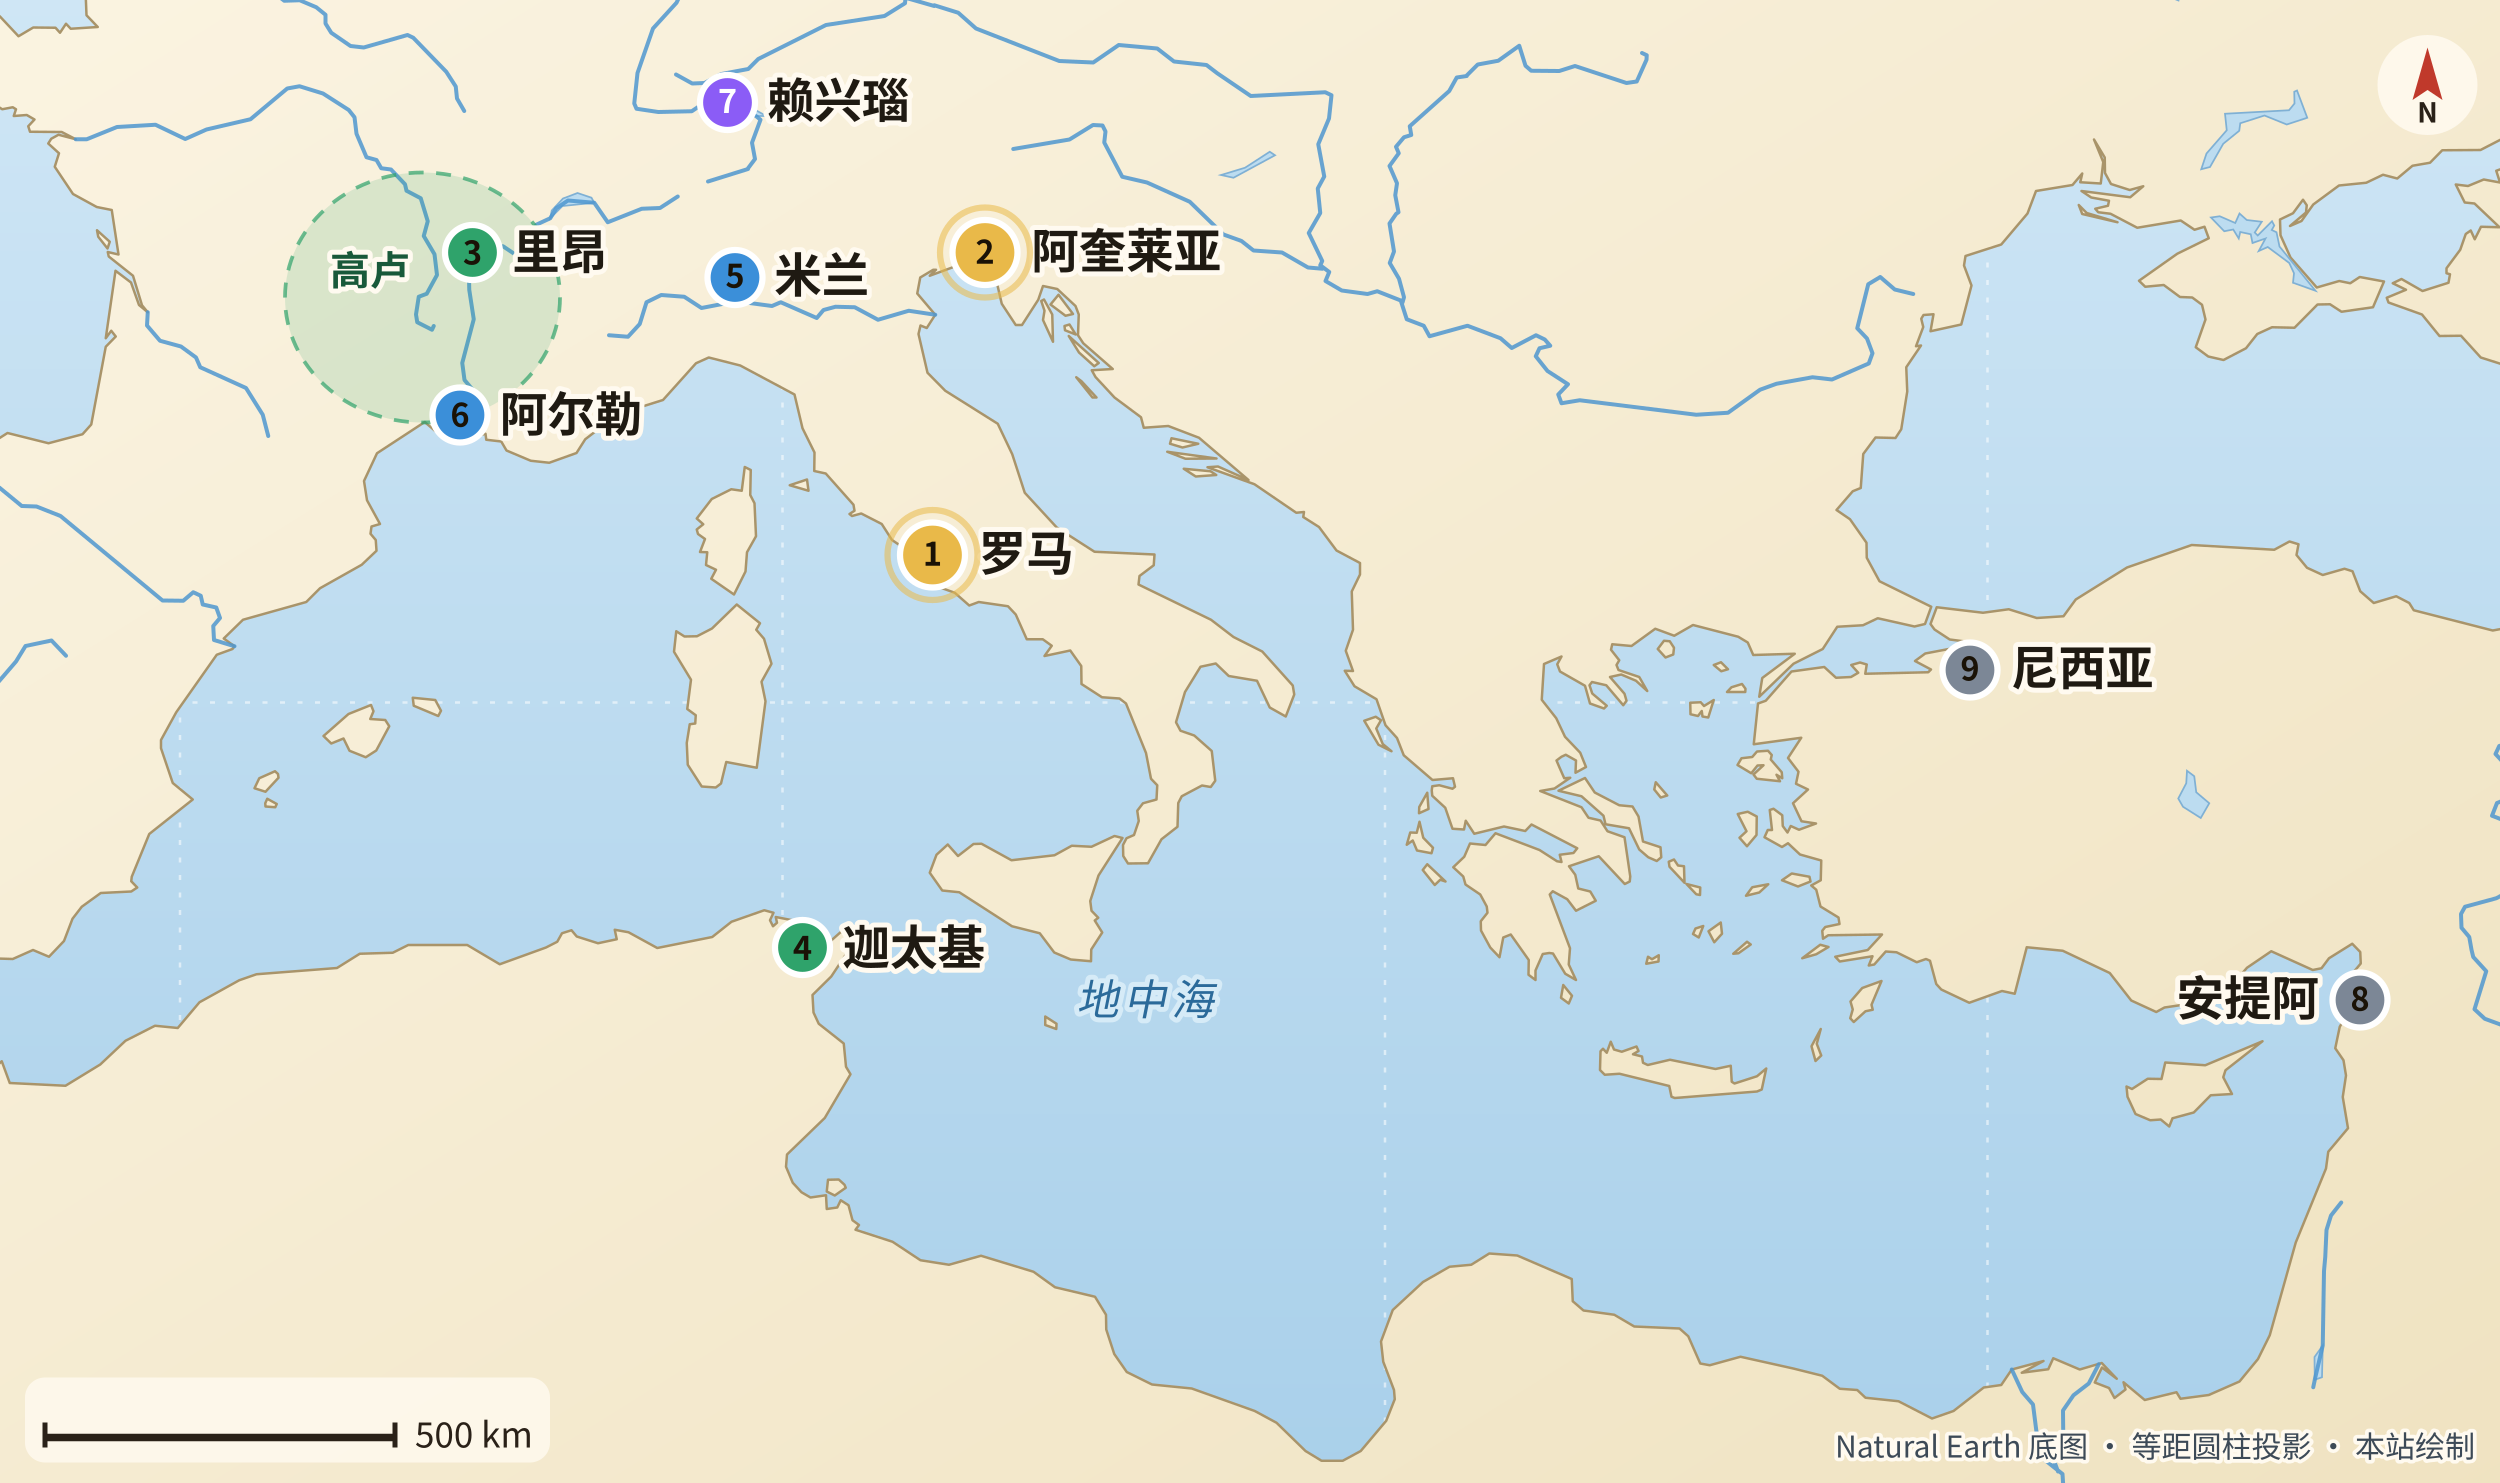
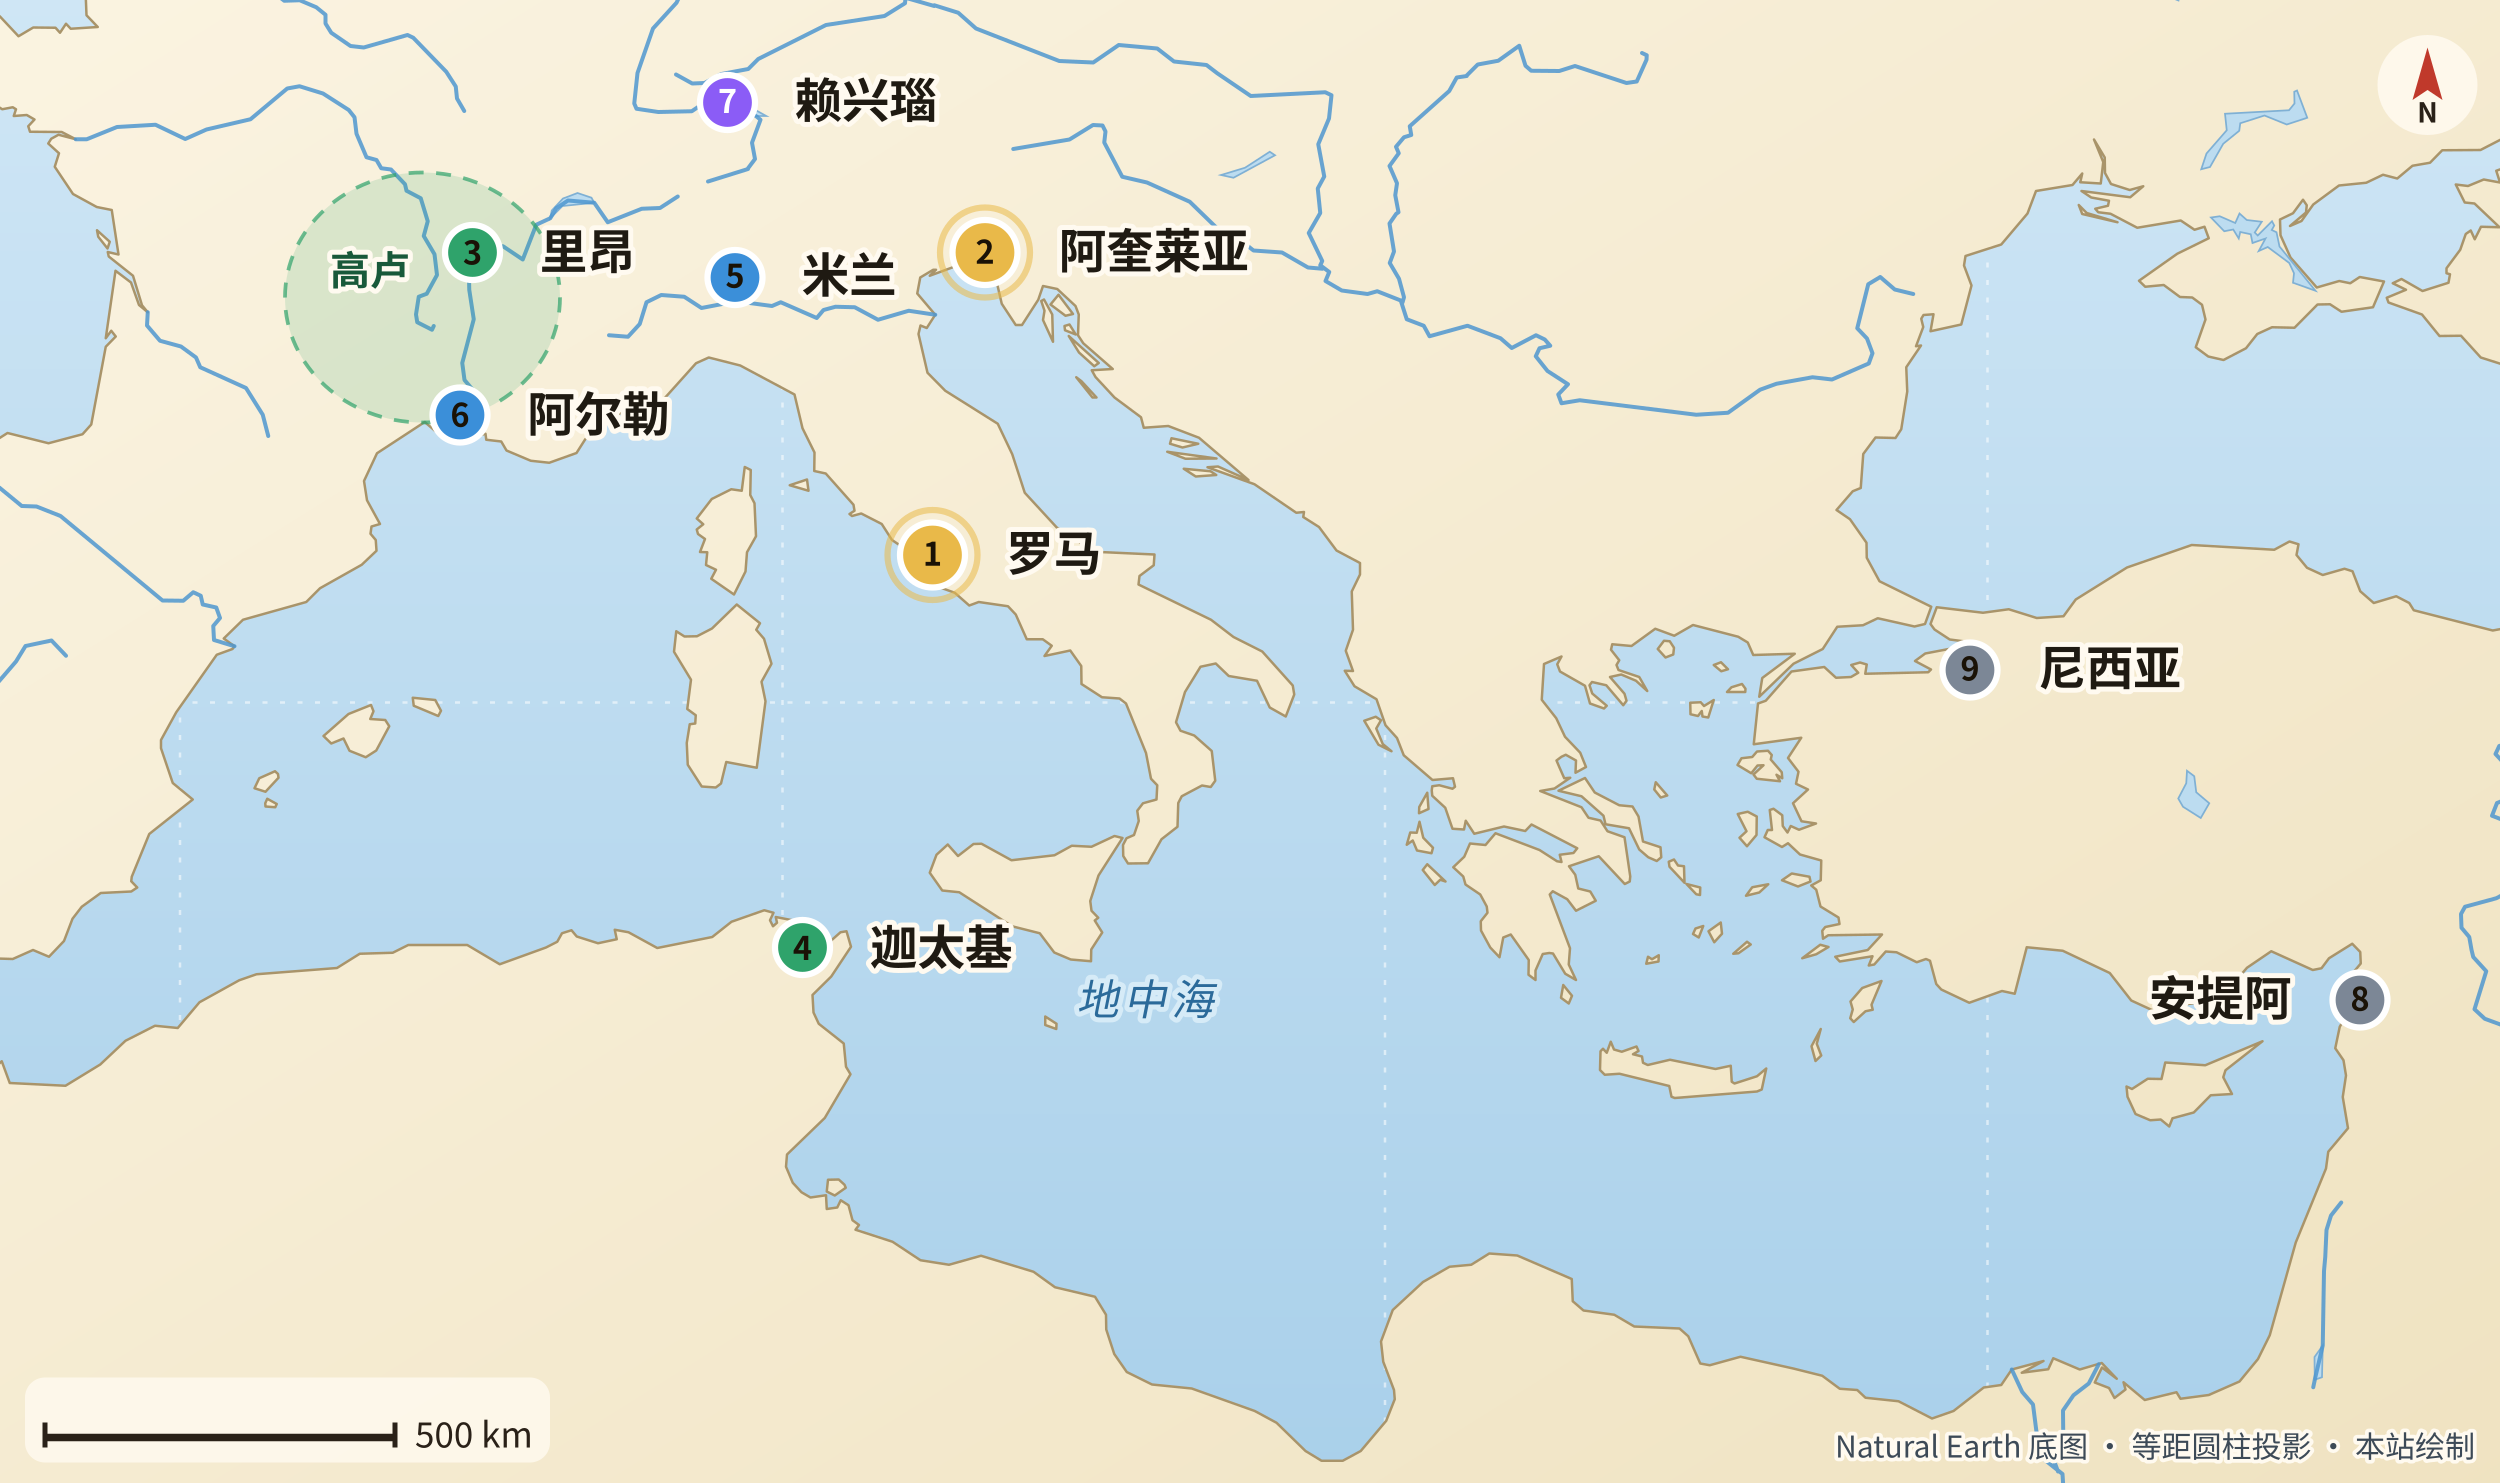
<svg xmlns="http://www.w3.org/2000/svg" viewBox="0 0 1000 593" width="1000" height="593" font-family="'Noto Sans CJK SC','PingFang SC','Microsoft YaHei','Source Han Sans SC',sans-serif">
  <defs>
    <linearGradient id="sea" x1="0" y1="0" x2="0" y2="1">
      <stop offset="0" stop-color="#cfe6f5" />
      <stop offset="1" stop-color="#a9d0ea" />
    </linearGradient>
    <linearGradient id="ld" x1="0" y1="0" x2="1" y2="1">
      <stop offset="0" stop-color="#fbf4e2" />
      <stop offset="1" stop-color="#efe2c0" />
    </linearGradient>
  </defs>
  <rect width="1000" height="593" fill="url(#sea)" />
  <path d="M72,0V593M313,0V593M554,0V593M795,0V593M0,593H1000M0,281H1000" stroke="#ffffff" stroke-opacity=".55" stroke-width="1" stroke-dasharray="2 5" fill="none" />
  <path d="M648.7,420.7 654.6,418.6 655.4,420.4 653.2,421.7 656.8,422.6 657.2,425.1 659.1,426.0 668.0,423.9 686.2,427.6 692.3,426.3 692.7,432.7 693.8,433.4 702.8,430.5 706.5,427.4 704.7,435.8 702.8,436.6 669.9,439.2 668.6,438.7 667.7,434.4 647.8,429.5 641.9,429.9 640.0,428.0 640.2,420.5 641.2,419.5 642.7,421.1 644.3,416.7 645.6,419.8 648.7,420.7ZM637.9,317.0 647.7,322.1 653.0,322.6 655.4,326.6 657.2,336.6 664.2,338.9 664.5,342.9 662.7,344.4 659.3,342.9 655.7,339.8 651.6,331.3 642.2,329.7 641.4,326.3 632.6,318.5 623.4,316.3 634.0,311.2 637.9,317.0ZM890.2,428.1 889.3,430.9 892.8,437.6 884.3,438.1 877.5,445.0 869.0,447.3 867.7,450.6 864.3,447.8 860.1,448.1 854.2,445.6 851.0,438.7 850.6,434.6 852.8,435.6 859.1,431.5 864.6,431.6 866.1,425.0 882.1,426.1 905.0,416.5 890.2,428.1ZM148.1,287.6 154.1,288.0 155.7,290.5 150.5,300.2 146.3,302.9 139.8,300.3 137.4,295.4 132.5,297.4 129.4,294.4 139.4,285.6 148.4,282.0 149.4,284.5 148.1,287.6ZM305.6,255.5 308.6,265.5 304.6,272.7 306.2,280.5 302.7,307.1 290.5,304.8 288.4,313.4 286.3,315.0 280.7,314.6 275.1,305.9 274.7,297.2 275.9,289.7 278.1,289.4 278.3,286.1 274.9,283.6 276.4,271.9 269.6,260.7 270.5,252.5 273.8,254.6 278.8,254.5 284.8,251.4 294.7,241.8 304.0,249.3 302.5,251.9 305.6,255.5ZM300.1,198.0 301.8,201.3 302.4,214.5 298.8,220.9 298.2,228.6 293.6,237.8 284.5,231.5 286.4,227.9 282.4,226.0 282.9,220.9 280.0,220.8 282.0,215.6 279.2,213.6 278.7,211.8 281.3,209.7 278.7,207.4 284.7,199.6 292.5,195.7 296.7,196.3 297.9,186.8 300.3,188.0 300.1,198.0ZM449.0,335.2 439.4,350.2 436.1,360.4 436.6,364.3 439.3,367.1 437.9,368.2 440.9,373.0 436.5,379.8 436.4,384.5 428.3,383.8 421.7,381.0 415.9,373.3 404.8,370.5 383.7,356.9 376.9,356.2 371.9,349.1 374.6,341.9 379.1,337.8 383.2,342.4 389.4,337.6 392.6,337.5 404.6,344.1 421.8,342.1 428.7,338.3 436.6,338.7 445.8,334.4 449.0,335.2ZM473.5,187.5 484.2,188.5 486.5,190.0 478.3,190.6 473.5,187.5ZM486.6,183.4 474.2,183.5 466.9,180.7 486.6,183.4ZM473.0,179.0 468.0,177.5 468.6,175.3 479.3,177.5 473.0,179.0ZM23.9,-5.6 18.4,-5.5 18.8,-8.3 23.6,-7.2 23.9,-5.6ZM847.0,88.9 832.9,85.6 831.5,82.0 834.7,85.2 847.0,88.9ZM741.5,408.8 740.1,407.3 741.1,403.8 740.2,400.6 744.9,395.2 752.6,392.4 748.6,401.9 749.1,403.9 746.2,404.5 741.5,408.8ZM726.2,424.4 724.6,418.5 728.3,411.6 726.7,417.5 728.5,422.2 726.2,424.4ZM720.9,383.3 728.1,377.9 731.4,378.8 726.5,381.7 720.9,383.3ZM685.7,376.9 683.4,372.5 688.3,369.0 688.8,373.5 685.7,376.9ZM679.5,375.0 677.2,373.6 678.2,371.4 681.3,370.4 679.5,375.0ZM716.7,349.4 723.8,350.7 724.2,352.6 719.2,354.6 712.8,352.1 716.7,349.4ZM698.4,358.3 700.9,354.9 707.3,353.7 703.7,357.0 698.4,358.3ZM693.3,381.5 698.8,376.7 700.3,377.8 695.4,381.3 693.3,381.5ZM663.5,382.1 663.4,384.6 658.5,385.5 659.2,382.7 660.8,383.7 663.5,382.1ZM673.8,353.1 667.8,346.7 667.5,344.7 669.6,343.8 671.2,346.2 673.6,346.5 673.8,353.1ZM680.0,358.0 678.5,357.7 674.6,353.6 680.1,355.0 680.0,358.0ZM698.8,338.5 695.8,335.1 698.6,332.5 695.1,325.6 699.1,324.7 702.7,326.6 702.6,334.0 698.8,338.5ZM708.3,303.8 712.7,308.9 712.9,311.3 710.6,309.9 712.0,312.5 702.7,311.5 701.4,309.8 705.4,306.1 703.0,306.2 700.5,309.3 695.0,306.0 696.6,303.3 700.9,302.8 702.8,300.6 707.2,300.3 708.7,302.0 708.3,303.8ZM664.3,319.0 661.7,315.8 662.3,312.9 666.9,318.2 664.3,319.0ZM688.5,268.5 685.5,266.0 688.4,264.9 691.2,267.7 688.5,268.5ZM685.5,280.0 683.3,287.0 681.0,286.6 680.7,284.4 679.2,286.4 676.2,285.7 676.1,281.1 680.3,280.9 681.6,282.4 685.5,280.0ZM666.2,263.0 663.1,259.6 665.6,256.3 667.9,256.5 669.6,259.1 669.3,261.8 666.2,263.0ZM698.1,276.8 690.8,276.8 692.6,274.9 696.8,273.6 698.2,275.5 698.1,276.8ZM338.3,475.1 333.9,478.2 330.7,476.6 331.2,471.9 335.5,471.8 337.8,473.9 338.3,475.1ZM43.0,99.4 39.3,94.7 38.8,92.1 43.9,96.7 43.0,99.4ZM322.8,191.8 323.4,196.3 315.9,194.1 322.8,191.8ZM175.3,286.4 165.5,282.3 165.1,279.1 174.1,280.0 176.4,284.3 175.3,286.4ZM110.1,322.9 106.2,322.6 106.1,321.3 106.9,319.5 110.7,321.6 110.1,322.9ZM106.2,316.7 101.8,315.3 103.7,311.3 110.0,308.5 111.2,309.6 111.4,311.1 106.2,316.7ZM422.5,411.6 418.1,410.0 418.1,406.6 422.6,409.5 422.5,411.6ZM426.2,126.3 420.2,121.8 423.4,117.9 429.2,125.6 426.2,126.3ZM430.3,133.8 426.0,132.1 425.8,130.4 427.8,129.8 430.3,133.8ZM437.7,146.5 431.6,141.0 427.5,134.4 439.5,145.2 437.7,146.5ZM438.6,159.0 437.0,159.0 430.5,150.9 432.6,152.5 438.6,159.0ZM421.2,136.7 417.2,128.0 417.8,124.3 416.5,120.4 417.6,119.8 420.9,125.8 421.2,136.7ZM569.3,335.1 573.2,339.1 572.6,341.3 566.8,340.2 565.1,336.2 562.7,337.9 564.1,333.0 566.7,333.1 567.8,328.7 569.3,335.1ZM578.2,352.6 576.1,351.9 573.9,354.0 569.1,348.0 570.9,345.7 578.2,352.6ZM571.4,323.6 567.6,325.3 567.7,322.8 570.9,317.1 571.4,323.6ZM556.6,300.5 551.4,297.9 545.7,288.3 550.3,286.7 552.4,288.1 550.5,291.4 553.1,297.6 556.6,300.5ZM627.5,401.4 624.4,399.1 625.3,394.0 628.8,398.3 627.5,401.4ZM912.4,624.6 915.0,607.2 909.3,616.1 907.8,624.6 870.3,624.6 860.8,608.3 857.0,594.1 854.8,595.7 855.2,598.0 852.0,604.9 857.8,614.5 858.6,624.6 -24.1,624.6 -24.1,429.7 -16.7,428.5 -9.5,430.6 -5.0,429.7 0.7,424.5 3.9,433.2 26.2,434.3 40.1,425.8 50.2,416.3 62.0,410.3 71.1,411.2 79.8,400.9 95.7,392.1 102.6,389.7 134.8,387.2 143.9,381.5 157.1,381.1 163.3,378.0 186.9,378.0 199.9,385.7 218.4,379.0 222.9,376.7 224.8,373.3 228.6,372.1 230.7,374.6 239.2,377.3 246.7,375.7 245.9,371.9 251.4,372.9 262.9,379.2 284.9,374.8 292.6,368.7 305.7,364.1 309.4,365.1 308.0,368.1 309.2,370.5 310.8,369.1 310.3,366.8 318.0,368.3 317.8,373.7 321.3,378.9 320.3,381.6 323.2,383.1 327.0,378.5 331.7,376.9 336.2,372.9 338.6,372.5 340.4,378.7 332.5,390.6 325.0,398.0 325.4,405.0 327.5,409.5 337.5,417.4 338.4,426.7 340.2,429.7 329.9,447.2 314.8,461.8 314.4,466.7 317.1,473.1 320.6,476.9 324.2,479.0 330.4,478.1 330.7,483.6 334.9,483.0 336.3,480.1 339.4,482.1 341.0,488.1 343.6,490.0 342.2,491.9 357.0,496.7 368.2,504.1 379.6,505.9 392.4,502.3 413.4,508.7 422.0,514.9 438.0,518.7 442.4,525.9 442.5,531.8 445.7,541.6 450.7,548.8 460.8,553.8 476.7,555.4 501.9,564.4 510.6,569.1 522.2,580.4 528.6,584.3 537.1,584.3 544.3,580.4 554.5,568.3 557.9,559.7 557.6,556.0 553.3,544.7 552.4,536.6 557.1,524.0 569.2,512.8 579.8,506.7 588.5,505.9 595.7,501.4 606.9,502.2 628.7,511.6 629.1,520.5 633.4,524.2 645.7,525.9 653.7,530.6 671.8,531.4 675.3,534.5 680.1,545.4 683.9,546.1 696.2,542.7 717.3,547.4 728.9,550.3 735.9,555.5 742.9,556.0 746.2,559.1 759.4,560.5 772.8,567.4 781.4,564.4 793.5,555.0 800.5,554.0 804.7,547.8 817.4,544.4 808.7,549.1 819.3,547.7 821.3,543.3 831.9,547.8 840.7,545.2 846.7,551.5 840.8,547.0 837.9,553.0 843.6,555.2 845.8,559.2 850.2,555.8 849.4,552.9 857.9,560.0 870.6,556.9 872.2,559.5 883.5,558.0 895.8,552.6 903.2,543.6 907.9,534.1 918.3,497.0 930.4,467.4 931.3,460.7 939.2,451.3 937.1,438.8 938.4,430.2 937.4,424.1 934.1,419.3 935.9,410.7 938.7,406.0 935.2,396.3 944.3,385.4 944.1,380.8 940.9,377.5 931.6,383.3 928.6,387.3 925.1,388.0 908.5,380.5 898.8,387.1 890.5,396.7 884.2,400.3 865.8,403.0 862.5,404.8 852.5,400.2 843.9,389.2 825.1,380.3 810.7,378.9 805.9,397.5 800.8,396.4 787.7,401.1 776.5,395.8 774.5,393.6 772.0,384.3 770.4,383.6 766.7,384.9 758.6,380.9 754.3,380.6 749.7,385.8 747.5,386.2 749.0,382.5 735.9,384.6 734.1,382.7 747.1,380.0 752.8,373.8 731.3,374.1 729.2,375.5 728.9,372.3 730.1,370.8 735.8,369.6 735.4,367.0 728.2,362.6 726.5,355.9 724.5,354.2 728.3,352.1 728.5,344.2 720.0,341.8 715.2,337.3 712.8,338.8 705.8,334.9 707.1,332.0 708.8,332.0 707.9,324.0 709.4,323.5 712.9,326.1 713.1,330.4 715.0,333.0 716.3,330.4 719.6,331.9 726.4,329.4 720.6,328.5 717.2,321.3 723.2,315.8 718.4,313.5 719.4,308.7 715.2,303.2 720.5,295.1 701.5,297.7 703.2,281.4 706.3,280.3 716.6,268.6 729.7,266.8 734.4,271.1 740.4,270.8 743.3,269.1 740.5,266.0 744.0,265.0 746.7,265.8 746.1,269.5 771.3,268.9 772.4,267.8 766.0,264.4 770.1,261.4 791.5,257.3 779.9,255.8 773.8,251.8 772.2,249.6 774.7,242.9 793.2,245.1 803.5,243.7 814.7,247.2 825.4,246.5 830.3,239.8 850.8,227.0 876.7,218.0 909.7,219.9 915.8,216.6 919.4,217.7 918.6,222.0 922.8,227.1 929.1,230.0 937.8,227.5 941.0,228.5 944.1,236.5 949.5,241.2 958.5,238.5 963.7,241.2 965.5,244.1 997.1,252.2 1024.1,247.2 1024.1,624.6 912.4,624.6ZM1024.1,164.2 1005.2,147.1 992.3,143.0 984.4,134.3 975.8,134.4 968.8,125.8 955.4,121.0 954.7,119.1 962.4,115.9 957.1,113.3 960.6,111.6 969.0,116.4 979.4,113.1 980.0,109.7 978.6,109.3 978.6,107.3 984.1,99.9 986.3,93.6 988.3,92.2 989.9,95.7 992.4,90.7 999.8,90.9 989.8,81.4 985.9,81.0 982.3,73.8 987.2,74.4 993.5,71.8 1000.0,73.0 998.5,68.3 1018.6,61.1 1019.1,59.2 1016.8,54.1 1012.6,54.0 1010.3,57.0 1004.1,58.0 1001.3,57.8 1006.3,54.3 1001.9,55.0 992.2,60.0 976.9,60.1 972.0,65.1 965.0,66.3 958.9,71.4 953.2,69.9 946.5,73.1 935.6,74.2 925.3,81.8 920.6,88.4 916.0,90.4 922.4,85.0 922.7,82.1 921.2,79.9 917.2,85.3 912.0,87.8 912.2,94.1 916.2,103.0 926.7,115.0 935.7,112.4 940.1,113.3 943.9,110.8 953.6,112.6 949.2,122.9 936.6,124.7 932.0,121.7 927.0,121.8 917.8,131.1 908.8,130.9 902.9,133.6 898.4,139.3 889.4,144.0 883.3,142.6 878.3,138.9 882.2,127.8 880.8,121.9 876.9,119.0 872.0,118.8 865.5,114.0 858.1,114.7 855.6,112.3 870.9,101.5 883.5,95.3 881.8,90.7 877.8,91.9 872.3,88.2 854.9,91.1 844.2,85.5 839.3,84.9 838.1,83.5 843.2,82.3 843.6,80.3 836.5,79.0 832.6,76.4 852.1,78.9 857.3,74.5 851.9,76.0 844.4,73.6 842.0,69.2 841.9,63.0 837.6,55.8 841.3,64.8 840.3,73.4 832.1,72.9 832.9,69.4 829.0,74.0 814.4,76.4 811.0,85.4 800.5,97.8 786.2,102.4 785.6,106.2 788.6,114.2 784.5,129.8 772.2,132.5 773.4,125.7 769.4,126.0 768.5,127.5 769.3,130.8 766.4,138.5 768.4,138.2 762.5,146.9 762.9,156.6 760.5,171.7 758.2,175.2 750.2,175.0 745.3,181.6 744.3,195.2 741.1,196.5 734.6,204.0 740.0,207.7 746.6,217.1 746.7,223.1 751.8,232.5 772.5,242.7 770.0,249.6 765.8,250.6 751.1,247.3 745.2,250.1 734.9,250.7 729.1,259.6 717.4,265.5 703.7,278.7 704.9,271.2 717.9,261.5 701.3,262.0 699.1,257.0 695.3,254.7 677.2,250.0 669.7,254.3 662.1,251.5 652.6,258.4 644.9,257.7 644.4,259.9 647.7,264.1 646.6,266.0 647.4,268.0 655.7,270.8 658.9,276.4 654.4,272.3 648.5,269.8 644.0,270.8 649.8,277.5 650.6,280.3 649.3,282.1 642.5,274.1 636.8,272.8 635.8,274.1 636.9,277.4 642.7,282.3 641.6,283.4 636.0,281.4 634.0,274.3 624.0,268.6 622.9,265.7 624.6,262.6 617.6,265.6 616.7,279.9 622.5,287.3 626.0,294.7 632.1,301.1 634.4,306.8 630.2,309.1 630.4,304.2 626.3,301.9 624.6,302.7 622.6,304.2 623.8,307.0 625.7,311.3 628.1,311.1 621.8,315.4 616.1,316.4 632.6,322.9 635.4,327.1 640.2,328.2 643.0,332.5 649.8,334.9 652.1,350.6 651.9,352.6 649.9,353.6 639.5,342.5 627.6,346.5 630.1,349.9 631.3,355.4 636.1,356.6 638.3,360.3 630.4,364.3 626.9,359.7 621.1,356.5 619.9,357.8 628.0,379.3 627.5,385.8 630.4,392.0 626.1,389.5 621.2,381.4 619.7,381.2 617.1,381.6 614.2,388.2 614.2,392.0 611.4,389.9 611.5,384.0 604.3,373.8 601.3,375.0 599.8,382.9 596.1,379.0 592.4,372.2 592.3,368.5 595.0,365.1 594.7,362.6 592.1,357.8 586.2,353.8 585.3,350.6 581.3,346.9 585.7,342.7 588.0,337.4 594.2,338.0 598.2,333.3 615.8,340.0 622.8,344.5 624.6,344.8 623.9,341.9 629.4,341.2 630.9,339.3 612.6,329.8 610.1,332.4 601.6,330.6 589.7,333.5 586.3,328.3 585.6,331.8 581.0,331.5 578.1,323.1 572.9,318.3 572.7,316.2 572.9,314.5 575.7,314.1 581.0,315.5 582.0,314.7 581.2,311.3 573.0,312.0 561.5,302.1 558.8,295.2 554.2,290.1 550.6,279.7 541.8,274.5 537.9,268.3 541.2,268.4 538.3,260.3 541.2,251.9 540.7,236.6 544.0,229.8 544.0,225.2 534.6,220.2 527.6,210.8 521.3,206.8 521.6,204.8 518.5,205.1 501.8,193.7 483.0,186.9 487.2,186.6 499.4,192.0 479.6,175.1 467.3,170.4 457.5,171.1 456.4,166.9 445.8,159.0 438.2,150.8 436.7,148.1 445.1,147.6 433.3,137.3 431.2,134.1 431.5,125.8 430.2,122.4 422.9,115.6 417.2,114.4 415.3,119.9 408.8,130.0 406.3,130.0 400.7,121.5 398.0,109.9 404.4,105.3 400.7,100.8 396.8,102.7 390.5,100.8 386.3,105.0 371.9,110.3 374.4,107.9 373.3,107.9 368.1,111.0 366.9,117.4 374.1,125.9 370.7,131.2 368.2,130.2 367.4,133.6 371.0,149.1 378.1,156.3 399.1,169.5 404.9,181.7 409.9,197.1 422.7,211.0 437.8,220.7 461.8,221.8 461.5,226.1 455.8,230.4 455.4,233.8 484.4,247.9 493.4,254.8 504.9,260.6 517.1,274.2 517.7,277.8 514.3,286.6 507.9,283.0 502.8,272.3 491.5,270.4 486.3,265.4 480.2,266.7 474.0,276.8 470.4,288.9 472.2,292.3 477.7,294.2 484.7,300.4 486.1,312.3 484.3,314.8 480.8,314.2 472.7,318.5 471.3,321.2 471.0,330.7 464.6,335.7 459.2,345.3 451.2,345.4 449.3,342.4 449.2,338.0 450.6,335.3 453.6,334.0 455.5,328.4 454.9,324.3 457.2,321.3 462.6,319.8 462.9,314.1 460.4,311.5 458.4,301.2 450.4,281.4 447.8,279.4 440.8,278.9 432.6,273.6 432.5,266.4 428.1,260.2 417.8,262.4 420.7,258.3 417.1,255.7 410.7,255.7 406.3,245.8 403.2,242.5 391.5,240.8 387.7,242.2 381.9,237.1 376.6,235.2 363.3,220.4 356.8,216.0 352.7,209.6 344.5,205.4 340.8,206.4 339.8,205.6 341.8,204.3 341.4,201.9 330.3,189.4 325.7,188.4 325.8,181.0 321.0,171.3 317.8,157.8 296.1,146.2 283.5,143.0 278.4,145.3 265.2,160.0 247.3,165.6 234.1,175.7 230.6,181.2 219.7,185.1 212.3,184.3 202.6,180.2 200.5,176.6 194.5,175.9 194.2,173.5 185.8,175.7 174.1,172.4 169.9,168.8 150.8,181.3 145.6,192.4 146.8,200.1 152.0,209.6 148.6,210.6 148.2,213.5 150.3,216.0 150.6,220.3 144.7,225.9 128.0,235.3 122.5,240.8 97.2,247.9 89.5,255.4 93.8,258.5 93.0,259.6 86.7,261.9 70.5,284.9 64.4,296.0 64.4,299.3 69.1,313.2 77.1,319.8 59.7,333.6 52.7,350.7 52.5,352.5 54.9,355.0 52.5,356.6 40.3,357.2 32.7,362.7 29.0,367.5 25.6,376.4 19.6,382.7 13.2,380.0 5.1,383.6 -24.1,382.7 -24.1,172.8 -14.6,171.1 -1.1,175.8 3.0,173.2 19.4,177.3 33.0,173.7 36.5,169.8 42.3,138.7 46.3,134.6 44.5,132.3 42.3,135.3 46.2,108.3 52.4,113.0 55.6,122.0 59.1,124.9 56.8,122.1 53.2,110.3 43.5,102.6 43.1,100.8 47.4,101.8 44.7,84.0 38.7,82.8 29.2,77.6 21.9,66.7 23.6,61.3 19.3,57.4 20.5,55.5 23.4,53.9 30.3,55.7 24.7,52.8 12.0,52.7 11.3,50.5 13.8,47.8 10.7,46.0 5.5,46.4 6.4,43.7 5.1,42.9 0.9,43.7 -3.8,40.8 -24.1,36.1 -24.1,9.2 -17.2,9.0 -5.6,5.0 -0.1,6.5 7.4,14.5 13.3,11.0 22.2,11.1 24.0,13.1 26.4,9.5 28.3,11.5 39.1,10.8 34.6,6.1 34.1,-6.3 28.6,-15.3 27.6,-21.4 39.4,-22.1 42.0,-21.2 42.6,-15.5 44.9,-12.1 68.3,-9.3 82.9,-14.8 75.4,-15.9 76.8,-22.0 87.1,-26.9 102.4,-31.2 1024.1,-31.2 1024.1,164.2Z" fill="url(#ld)" stroke="#a9946a" stroke-width="1" stroke-linejoin="round" fill-rule="evenodd" />
  <path d="M929.1,538.2 928.8,550.9 925.9,551.9 925.8,542.8 929.1,538.2ZM871.4,0.2 861.9,-3.6 840.7,-17.3 846.1,-16.9 858.6,-11.9 859.8,-12.5 859.4,-16.8 860.5,-17.5 872.2,-3.7 871.4,0.2ZM878.5,316.9 883.7,321.3 880.3,327.2 873.2,322.7 871.3,319.4 874.5,313.3 874.8,308.3 877.7,310.5 878.5,316.9ZM237.7,81.1 225.0,82.4 220.1,87.3 220.7,84.2 225.2,79.4 231.0,77.2 236.6,79.1 237.7,81.1ZM493.4,71.1 488.4,70.0 498.0,67.1 507.9,60.7 510.0,62.1 493.4,71.1ZM306.5,46.4 300.1,46.4 295.2,43.8 291.9,38.3 306.5,46.4ZM926.2,116.3 917.2,113.1 917.6,109.3 915.7,105.2 907.1,98.8 903.5,100.4 906.2,95.4 901.0,97.2 900.3,93.7 896.1,92.8 895.5,95.4 893.3,91.8 889.7,92.5 884.4,87.0 887.9,86.5 894.1,89.2 895.8,85.4 898.7,88.0 904.7,88.7 901.9,93.0 903.1,94.2 908.8,88.5 909.7,90.2 908.7,92.0 910.6,92.9 911.8,98.6 926.2,116.3ZM922.9,47.1 914.7,49.8 905.8,46.2 896.1,49.3 895.7,52.3 889.3,57.5 884.0,66.8 880.5,67.7 882.6,61.4 890.7,52.1 890.0,45.5 915.6,44.1 917.8,41.4 917.7,36.7 918.8,36.2 922.9,47.1Z" fill="#bcdcf0" stroke="#7fb0d4" stroke-width=".7" />
  <path d="M1001.5,410.3 993.9,407.5 989.8,403.7 992.4,395.3M1006.5,318.1 1007.5,316.2 1005.8,309.8M925.9,551.9 929.1,538.2M930.1,502.8 929.6,508.4M292.2,41.5 286.3,42.0M293.6,41.5 302.5,46.5M220.1,87.3 222.5,83.3 227.2,80.2 237.7,81.1M6.4,264.6 10.2,258.4M1001.4,410.2 1010.0,408.7 1024.1,411.8M988.6,379.9 989.3,382.8 994.5,388.5 992.4,395.3M823.2,588.6 821.2,583.2 825.3,573.9 825.2,564.2 829.4,558.1 835.5,553.4 839.5,545.7M486.9,29.3 500.3,38.4 530.1,36.9 532.6,38.1 531.6,47.4 527.3,57.7 529.7,70.6 527.1,75.4 528.1,85.2 523.5,93.2 528.9,104.4 528.1,106.1 531.7,108.8 530.2,112.4 536.7,116.2 547.0,117.6 550.9,116.5 560.3,120.2 562.7,127.7 569.5,130.3 571.8,134.5 587.0,130.3 600.2,135.3 604.7,139.2 614.4,134.1 617.9,135.8 620.1,138.3 615.8,139.3 614.3,142.5 619.0,148.4 627.2,153.7 623.3,157.8 624.6,161.3 631.9,160.1 678.5,165.9 691.2,165.1 704.0,155.9 710.6,153.5 725.0,150.9 732.8,151.8 747.5,145.4 749.0,141.3 746.8,135.4 742.9,131.3 747.3,113.7 752.1,110.8 757.9,115.8 765.3,117.6M270.4,29.8 276.9,33.4 281.8,33.2 288.6,29.6 299.3,27.6 303.3,23.6 330.4,10.0 353.8,6.4 362.0,1.3 362.2,-0.9 373.7,2.4M486.9,29.3 482.6,26.0 469.6,24.6 462.9,19.4 447.5,18.0 437.3,25.0 423.7,24.4 390.4,11.4 383.3,5.1 373.7,2.1M405.3,59.6 427.8,55.8 437.2,50.0 441.0,50.2 442.2,52.6 441.7,57.0 448.9,70.7 458.8,73.0 475.9,80.7 489.4,93.8 496.6,96.4 501.4,100.2 512.8,101.0 523.2,107.0 529.0,107.5M-24.1,192.1 -18.3,193.1 -15.1,190.6 -10.9,193.4 -0.3,195.0 8.7,202.4 14.6,202.6 24.2,206.4 65.0,240.2 73.3,240.3 77.3,236.9 80.3,238.3 81.1,241.8 86.5,243.0 88.0,247.2 85.3,250.4 85.6,256.0 93.8,258.5M1006.5,318.1 998.8,321.2 996.8,326.3 1013.9,332.9 1017.8,340.3 1011.5,347.0 1007.5,354.6 998.5,359.3 986.0,362.7 984.4,365.6 984.6,371.1 987.7,374.8 988.6,379.9M1024.1,291.2 999.7,298.4 998.2,301.6 1005.8,309.8M925.9,552.0 925.3,554.9M929.6,508.4 929.1,538.2M936.5,481.0 932.4,486.2 930.6,492.0 930.1,502.8M820.2,624.6 824.6,615.8 826.0,605.6 825.0,589.6M243.6,134.1 251.2,134.7 255.9,129.6 258.6,120.9 264.5,118.0 273.7,118.7 280.6,123.2 294.6,120.5 308.8,122.4 312.3,120.9 326.7,127.2 329.4,124.0 334.2,122.7 341.9,122.9 351.2,127.9 363.5,124.3 374.1,125.9M283.2,72.6 299.2,67.6M299.0,67.6 302.0,63.6 300.8,57.1 304.2,47.9 302.5,46.5M292.2,41.5 293.6,41.5M286.3,42.0 281.9,41.0 276.7,44.5 263.3,44.8 254.6,43.5 253.7,41.4 255.0,29.2 261.2,11.4 270.6,1.1M270.6,1.1 277.1,-12.4 274.2,-19.1 275.6,-24.0 271.7,-31.2M265.2,-31.2 263.4,-31.2M183.6,165.2 179.3,167.1 177.6,170.9 178.5,173.4M220.1,87.3 214.5,89.9 209.1,103.8 201.2,98.5 191.6,99.7 188.5,102.7 189.2,107.4 187.6,111.2 187.7,115.9 189.5,127.7 184.9,145.2 185.8,152.0 189.0,155.8 185.3,159.1 183.6,165.0 187.6,174.8M271.1,78.6 264.0,83.2 256.7,83.5 243.1,88.9 237.7,81.1M825.0,589.6 815.8,582.3 813.2,561.8 808.9,556.8 804.7,547.8M185.7,44.4 182.8,39.4 182.3,34.6 178.5,28.7 165.3,15.1 163.0,14.0 145.5,19.0 140.2,18.4 132.5,13.1 130.2,9.4 130.2,5.9 126.5,2.9 119.9,0.1 113.7,0.3 104.9,-6.6 102.3,-6.9 100.9,-9.6 91.2,-14.7 82.9,-14.8M6.4,264.6 -5.4,278.3 -24.1,284.3M26.4,262.3 20.6,256.2 10.2,258.4M558.5,85.5 555.8,89.4 557.6,100.6 555.9,105.2 559.6,111.5 561.6,118.9 561.0,121.0M586.7,30.4 582.7,31.0 579.7,36.4 563.9,50.5 564.5,54.0 561.6,54.9 558.4,58.7 559.5,61.3 555.8,66.4 558.8,73.3 558.1,78.1 559.4,84.9 558.5,85.5M656.8,21.2 658.7,22.1 658.6,23.9 654.7,32.6 650.6,33.2 630.0,26.4 623.7,28.4 612.5,28.3 610.2,26.3 607.7,18.3 599.3,24.3 591.1,25.8 586.5,30.4M107.3,174.4 105.1,165.9 98.4,155.2 80.1,146.9 78.4,143.0 72.4,138.6 64.0,136.3 58.8,130.2 59.1,124.9M146.6,62.9 142.6,53.5 141.8,46.9 139.5,44.0 129.2,37.4 119.8,34.5 114.9,35.4 100.2,47.7 82.6,51.8 74.1,55.6 62.2,49.9 46.8,50.8 34.7,55.7 30.3,55.7M146.6,62.9 150.6,64.0 152.5,67.3 156.4,67.8 162.0,73.7 162.6,76.3 168.3,79.3 171.1,88.5 169.5,94.4 173.8,101.7 174.8,110.0 170.7,117.5 167.5,118.7 166.4,125.8 166.9,128.9 172.8,131.9 173.5,130.4" fill="none" stroke="#4f97cf" stroke-width="1.6" stroke-linejoin="round" stroke-linecap="round" opacity=".85" />
  <ellipse cx="169" cy="119" rx="55" ry="50" fill="#2fa36b" fill-opacity=".16" stroke="#2fa36b" stroke-opacity=".7" stroke-width="1.5" stroke-dasharray="6 5" />
-   <text x="391.5" y="228.2" text-anchor="start" font-size="19" font-weight="800" fill="#1f1a12" paint-order="stroke" stroke="#fffaf0" stroke-width="4" stroke-linejoin="round">罗马</text>
-   <text x="412.5" y="107.3" text-anchor="start" font-size="19" font-weight="800" fill="#1f1a12" paint-order="stroke" stroke="#fffaf0" stroke-width="4" stroke-linejoin="round">阿奎莱亚</text>
-   <text x="204.9" y="107.6" text-anchor="start" font-size="19" font-weight="600" fill="#1f1a12" paint-order="stroke" stroke="#fffaf0" stroke-width="4" stroke-linejoin="round">里昂</text>
-   <text x="337.0" y="385.9" text-anchor="start" font-size="19" font-weight="600" fill="#1f1a12" paint-order="stroke" stroke="#fffaf0" stroke-width="4" stroke-linejoin="round">迦太基</text>
-   <text x="309.7" y="117.0" text-anchor="start" font-size="19" font-weight="600" fill="#1f1a12" paint-order="stroke" stroke="#fffaf0" stroke-width="4" stroke-linejoin="round">米兰</text>
-   <text x="199.9" y="172.6" text-anchor="start" font-size="19" font-weight="600" fill="#1f1a12" paint-order="stroke" stroke="#fffaf0" stroke-width="4" stroke-linejoin="round">阿尔勒</text>
-   <text x="306.8" y="47.1" text-anchor="start" font-size="19" font-weight="600" fill="#1f1a12" paint-order="stroke" stroke="#fffaf0" stroke-width="4" stroke-linejoin="round">赖兴瑙</text>
-   <text x="927.6" y="406.2" text-anchor="end" font-size="19" font-weight="600" fill="#1f1a12" paint-order="stroke" stroke="#fffaf0" stroke-width="4" stroke-linejoin="round">安提阿</text>
-   <text x="804.4" y="274.1" text-anchor="start" font-size="19" font-weight="600" fill="#1f1a12" paint-order="stroke" stroke="#fffaf0" stroke-width="4" stroke-linejoin="round">尼西亚</text>
+   <text x="402.5" y="228.2" text-anchor="start" font-size="19" font-weight="800" fill="#1f1a12" paint-order="stroke" stroke="#fffaf0" stroke-width="4" stroke-linejoin="round">罗马</text>
+   <text x="423.5" y="107.3" text-anchor="start" font-size="19" font-weight="800" fill="#1f1a12" paint-order="stroke" stroke="#fffaf0" stroke-width="4" stroke-linejoin="round">阿奎莱亚</text>
+   <text x="215.9" y="107.6" text-anchor="start" font-size="19" font-weight="600" fill="#1f1a12" paint-order="stroke" stroke="#fffaf0" stroke-width="4" stroke-linejoin="round">里昂</text>
+   <text x="348.0" y="385.9" text-anchor="start" font-size="19" font-weight="600" fill="#1f1a12" paint-order="stroke" stroke="#fffaf0" stroke-width="4" stroke-linejoin="round">迦太基</text>
+   <text x="320.7" y="117.0" text-anchor="start" font-size="19" font-weight="600" fill="#1f1a12" paint-order="stroke" stroke="#fffaf0" stroke-width="4" stroke-linejoin="round">米兰</text>
+   <text x="210.9" y="172.6" text-anchor="start" font-size="19" font-weight="600" fill="#1f1a12" paint-order="stroke" stroke="#fffaf0" stroke-width="4" stroke-linejoin="round">阿尔勒</text>
+   <text x="317.8" y="47.1" text-anchor="start" font-size="19" font-weight="600" fill="#1f1a12" paint-order="stroke" stroke="#fffaf0" stroke-width="4" stroke-linejoin="round">赖兴瑙</text>
+   <text x="916.6" y="406.2" text-anchor="end" font-size="19" font-weight="600" fill="#1f1a12" paint-order="stroke" stroke="#fffaf0" stroke-width="4" stroke-linejoin="round">安提阿</text>
+   <text x="815.4" y="274.1" text-anchor="start" font-size="19" font-weight="600" fill="#1f1a12" paint-order="stroke" stroke="#fffaf0" stroke-width="4" stroke-linejoin="round">尼西亚</text>
  <text x="164" y="114" text-anchor="end" font-size="16" font-weight="700" fill="#19593a" paint-order="stroke" stroke="#fffaf0" stroke-width="4" stroke-linejoin="round">高卢</text>
  <text x="458" y="406" text-anchor="middle" font-size="17" font-style="italic" fill="#2b6a9a" letter-spacing="2" paint-order="stroke" stroke="#d6ebf7" stroke-width="4" stroke-linejoin="round">地中海</text>
  <circle cx="373" cy="222" r="18" fill="none" stroke="#e9b949" stroke-width="2.5" opacity=".55" />
  <circle cx="373" cy="222" r="13" fill="#e9b949" stroke="#ffffff" stroke-width="2.5" />
  <text x="373" y="226.3" text-anchor="middle" font-size="13" font-weight="800" fill="#1a1206">1</text>
  <circle cx="394" cy="101" r="18" fill="none" stroke="#e9b949" stroke-width="2.5" opacity=".55" />
  <circle cx="394" cy="101" r="13" fill="#e9b949" stroke="#ffffff" stroke-width="2.5" />
  <text x="394" y="105.5" text-anchor="middle" font-size="13" font-weight="800" fill="#1a1206">2</text>
  <circle cx="189" cy="101" r="11" fill="#2fa36b" stroke="#ffffff" stroke-width="2.5" />
  <text x="189" y="105.8" text-anchor="middle" font-size="13" font-weight="800" fill="#1a1206">3</text>
  <circle cx="321" cy="379" r="11" fill="#2fa36b" stroke="#ffffff" stroke-width="2.5" />
  <text x="321" y="384.0" text-anchor="middle" font-size="13" font-weight="800" fill="#1a1206">4</text>
  <circle cx="294" cy="111" r="11" fill="#3b8fd9" stroke="#ffffff" stroke-width="2.5" />
  <text x="294" y="115.1" text-anchor="middle" font-size="13" font-weight="800" fill="#1a1206">5</text>
  <circle cx="184" cy="166" r="11" fill="#3b8fd9" stroke="#ffffff" stroke-width="2.5" />
  <text x="184" y="170.7" text-anchor="middle" font-size="13" font-weight="800" fill="#1a1206">6</text>
  <circle cx="291" cy="41" r="11" fill="#8b5cf6" stroke="#ffffff" stroke-width="2.5" />
  <text x="291" y="45.2" text-anchor="middle" font-size="13" font-weight="800" fill="#ffffff">7</text>
  <circle cx="944" cy="400" r="11" fill="#7c8796" stroke="#ffffff" stroke-width="2.5" />
  <text x="944" y="404.3" text-anchor="middle" font-size="13" font-weight="800" fill="#1a1206">8</text>
  <circle cx="788" cy="268" r="11" fill="#7c8796" stroke="#ffffff" stroke-width="2.5" />
  <text x="788" y="272.2" text-anchor="middle" font-size="13" font-weight="800" fill="#1a1206">9</text>
  <g transform="translate(18,575)">
    <rect x="-8" y="-24" width="210" height="34" rx="8" fill="#fffaf0" opacity=".8" />
    <path d="M0,0H140" stroke="#2a2118" stroke-width="3" />
    <path d="M0,-6V4M140,-6V4" stroke="#2a2118" stroke-width="2" />
    <text x="148" y="4" font-size="14" fill="#2a2118">500 km</text>
  </g>
  <g transform="translate(971,34)">
    <circle r="20" fill="#fffaf0" opacity=".85" />
    <path d="M0,-15L6,6L0,2L-6,6z" fill="#c0392b" />
    <text y="15" text-anchor="middle" font-size="11" font-weight="800" fill="#2a2118">N</text>
  </g>
  <text x="990" y="583" text-anchor="end" font-size="12" fill="#3d4a57" paint-order="stroke" stroke="#fffaf0" stroke-width="3" stroke-linejoin="round">Natural Earth 底图 · 等距圆柱投影 · 本站绘制</text>
</svg>
